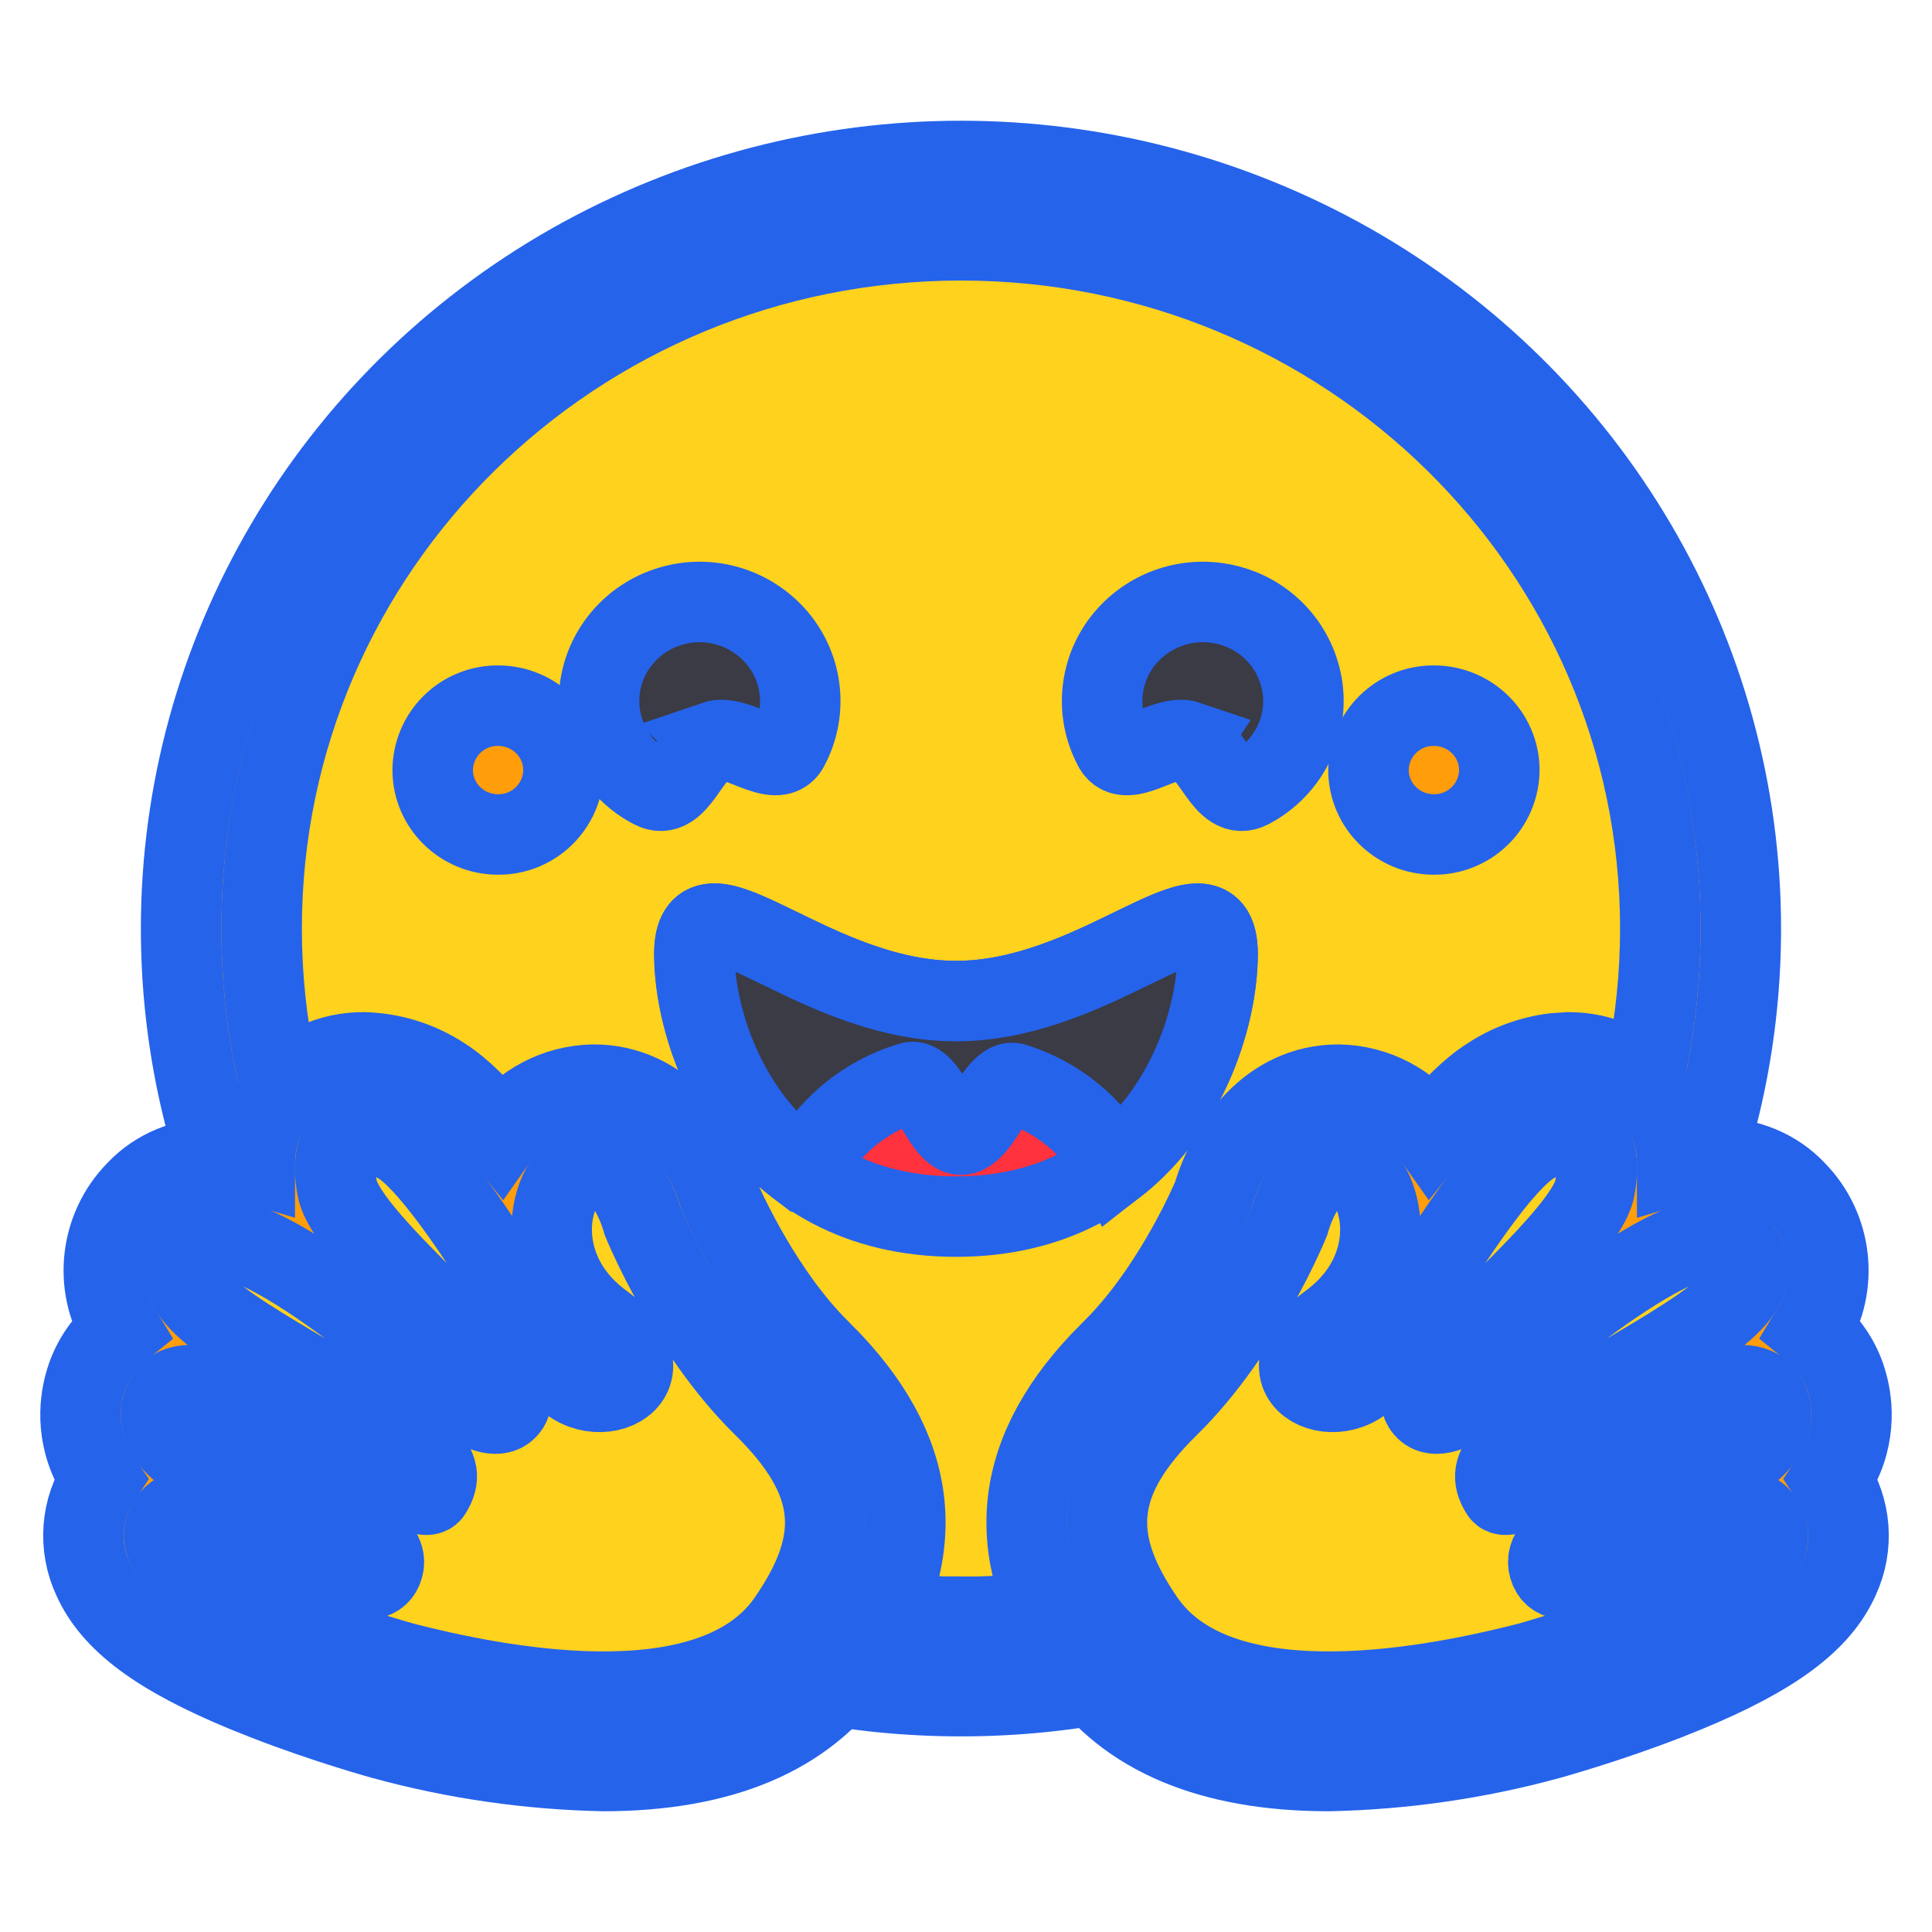
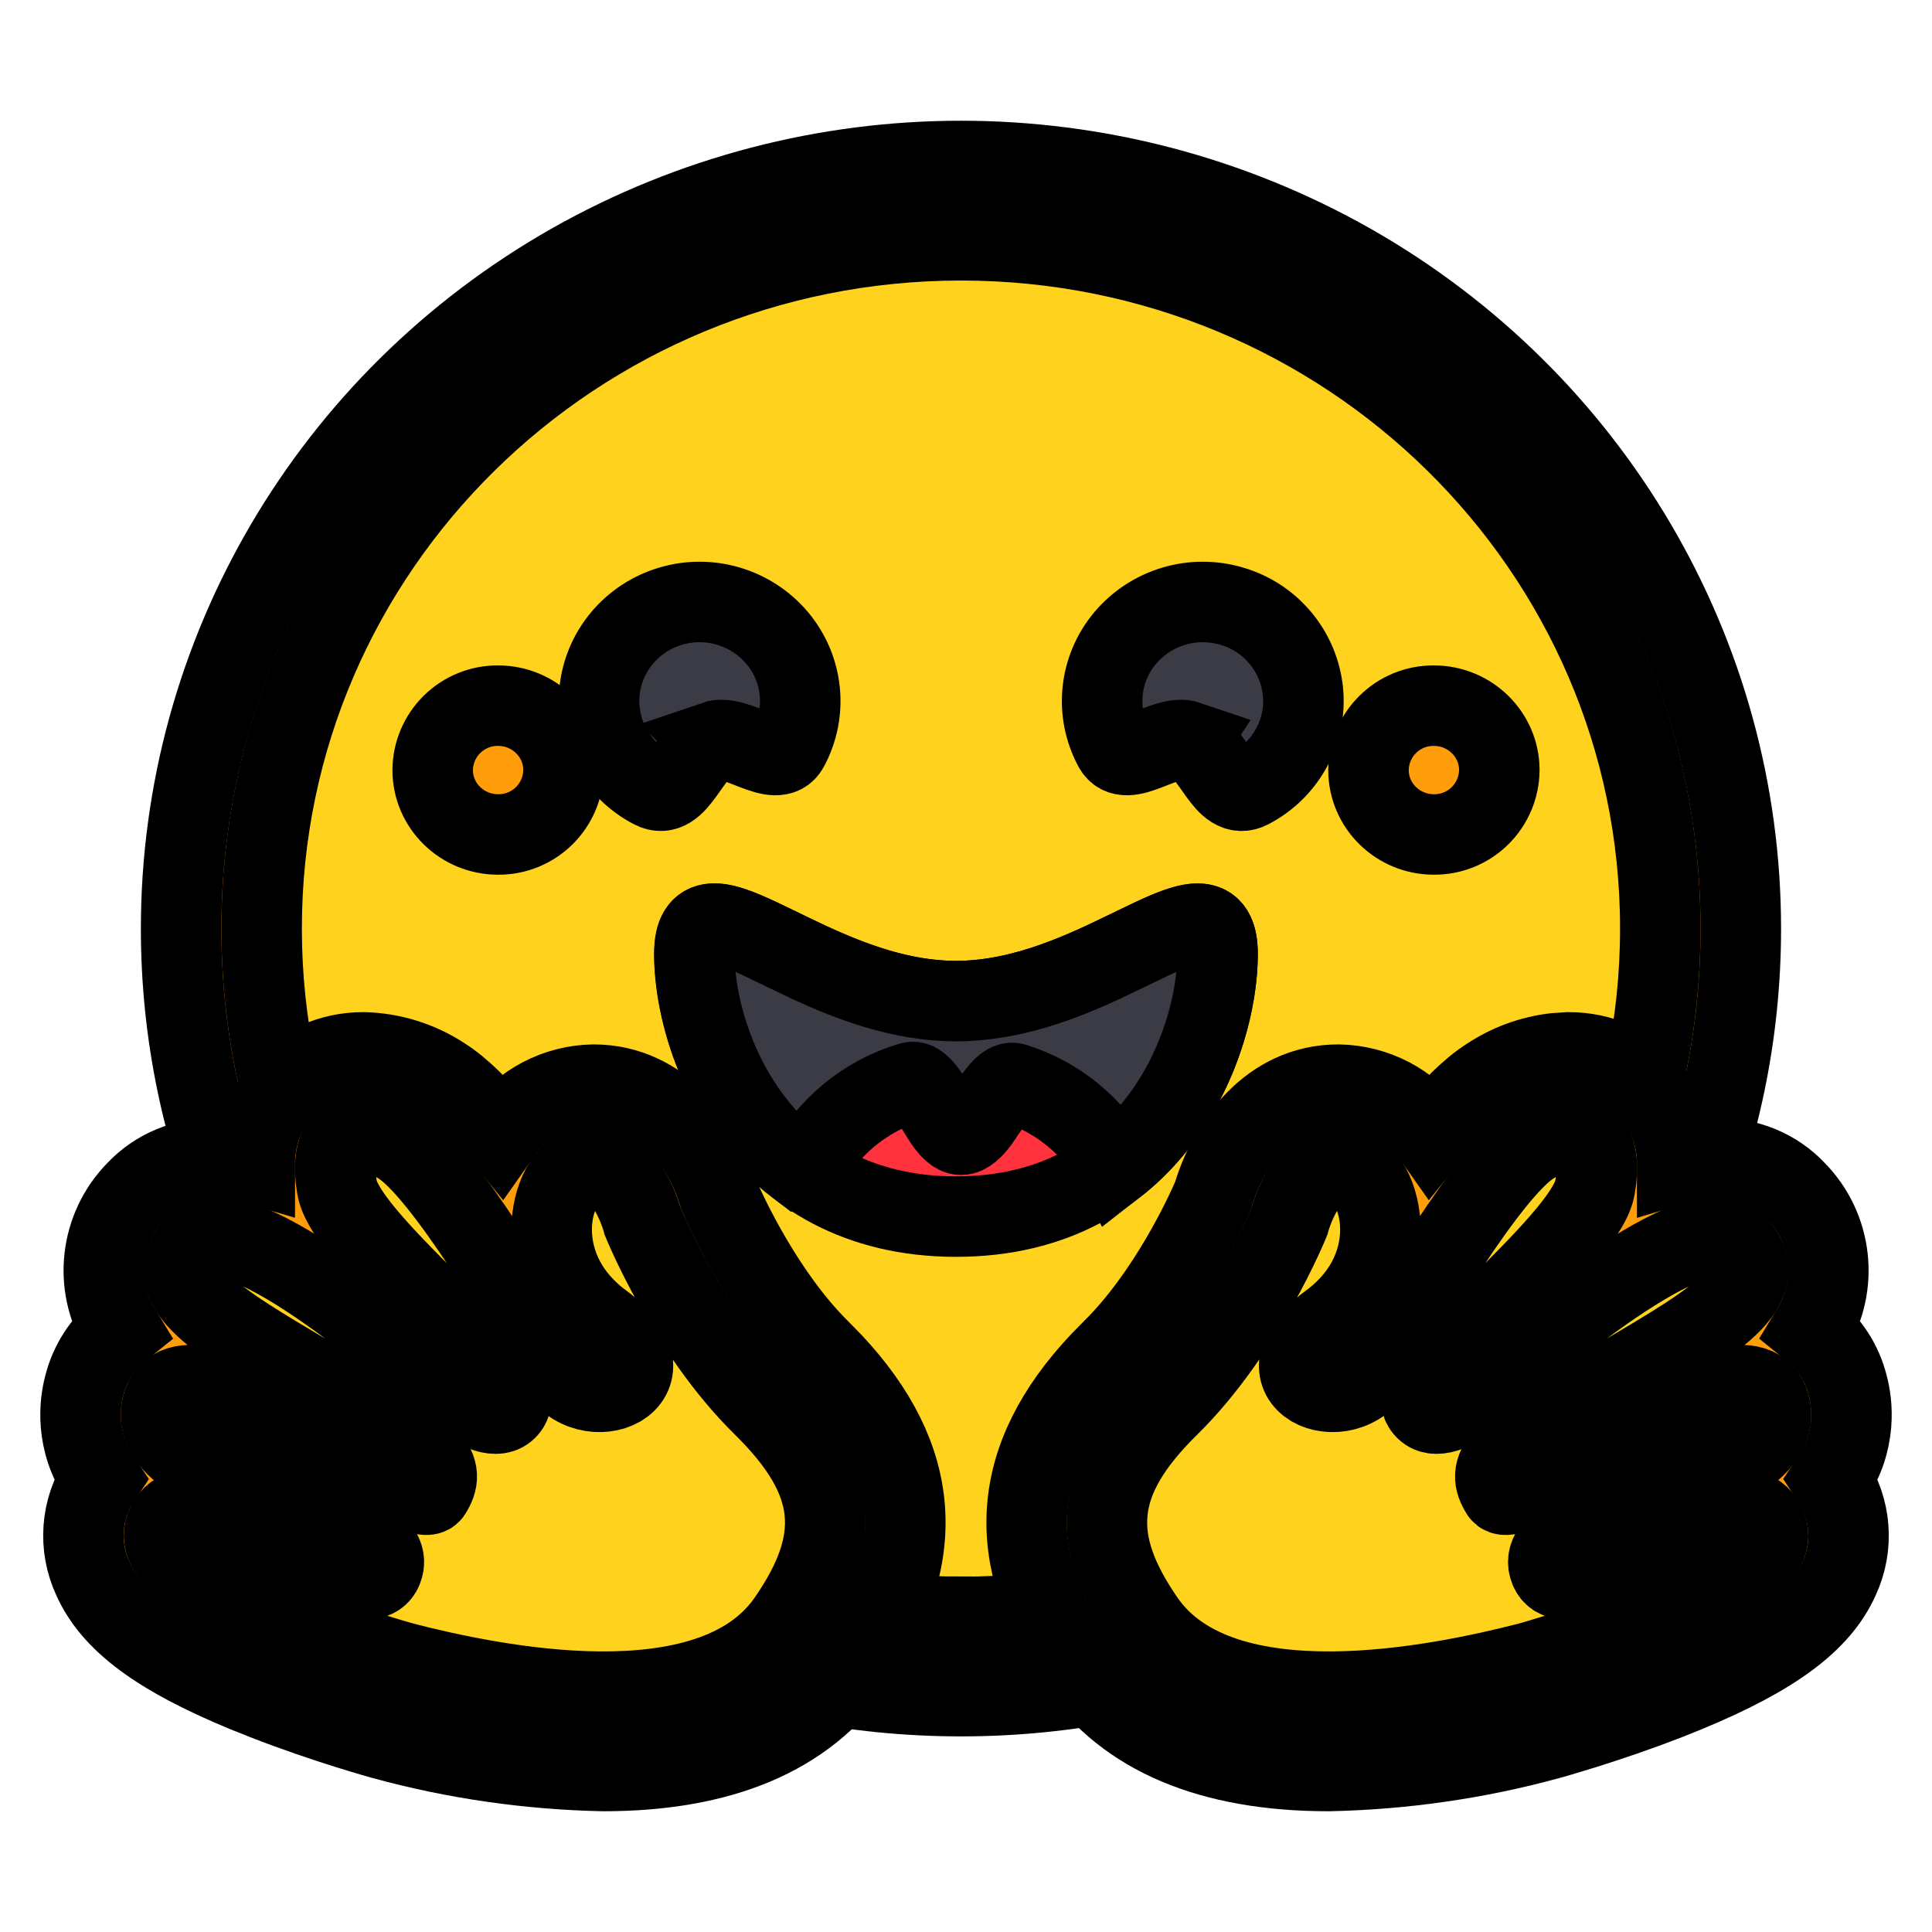
- <svg xmlns="http://www.w3.org/2000/svg" style="width: 20px; height: 20px; color: #2563eb;" fill="none" stroke="currentColor" viewBox="0 0 24 24">
+ <svg xmlns="http://www.w3.org/2000/svg" style="width: 20px; height: 20px" fill="none" stroke="currentColor" viewBox="0 0 24 24">
  <path d="M2.25 11.535c0-3.407 1.847-6.554 4.844-8.258a9.822 9.822 0 019.687 0c2.997 1.704 4.844 4.851 4.844 8.258 0 5.266-4.337 9.535-9.687 9.535S2.25 16.8 2.25 11.535z" fill="#FF9D0B" />
  <path d="M11.938 20.086c4.797 0 8.687-3.829 8.687-8.551 0-4.722-3.89-8.55-8.687-8.55-4.798 0-8.688 3.828-8.688 8.55 0 4.722 3.89 8.55 8.688 8.55z" fill="#FFD21E" />
  <path d="M11.875 15.113c2.457 0 3.25-2.156 3.25-3.263 0-.576-.393-.394-1.023-.089-.582.283-1.365.675-2.224.675-1.798 0-3.25-1.693-3.25-.586 0 1.107.79 3.263 3.25 3.263h-.003z" fill="#FF323D" />
  <path d="M14.76 9.21c.32.108.445.753.767.585.447-.233.707-.708.659-1.204a1.235 1.235 0 00-.879-1.059 1.262 1.262 0 00-1.33.394c-.322.384-.377.92-.14 1.36.153.283.638-.177.925-.079l-.002.003zm-5.887 0c-.32.108-.448.753-.768.585a1.226 1.226 0 01-.658-1.204c.048-.495.395-.913.878-1.059a1.262 1.262 0 011.33.394c.322.384.377.92.14 1.36-.152.283-.64-.177-.925-.079l.003.003zm1.12 5.34a2.166 2.166 0 011.325-1.106c.07-.02.144.06.219.171l.192.306c.069.1.139.175.209.175.074 0 .15-.074.223-.172l.205-.302c.08-.11.157-.188.234-.165.537.168.986.536 1.25 1.026.932-.724 1.275-1.905 1.275-2.633 0-.508-.306-.426-.81-.19l-.616.296c-.52.24-1.148.48-1.824.48-.676 0-1.302-.24-1.823-.48l-.589-.283c-.52-.248-.838-.342-.838.177 0 .703.32 1.831 1.187 2.56l.18.14z" fill="#3A3B45" />
  <path d="M17.812 10.366a.806.806 0 00.813-.8c0-.441-.364-.8-.813-.8a.806.806 0 00-.812.8c0 .442.364.8.812.8zm-11.624 0a.806.806 0 00.812-.8c0-.441-.364-.8-.812-.8a.806.806 0 00-.813.8c0 .442.364.8.813.8zM4.515 13.073c-.405 0-.765.162-1.017.46a1.455 1.455 0 00-.333.925 1.801 1.801 0 00-.485-.074c-.387 0-.737.146-.985.409a1.41 1.41 0 00-.2 1.722 1.302 1.302 0 00-.447.694c-.06.222-.12.69.2 1.166a1.267 1.267 0 00-.093 1.236c.238.533.81.958 1.89 1.405l.24.096c.768.3 1.473.492 1.478.494.89.243 1.808.375 2.732.394 1.465 0 2.513-.443 3.115-1.314.93-1.342.842-2.575-.274-3.763l-.151-.154c-.692-.684-1.155-1.69-1.25-1.912-.195-.655-.71-1.383-1.562-1.383-.46.007-.889.233-1.15.605-.25-.31-.495-.553-.715-.694a1.87 1.87 0 00-.993-.312zm14.97 0c.405 0 .767.162 1.017.46.216.262.333.588.333.925.158-.047.322-.071.487-.074.388 0 .738.146.985.409a1.41 1.41 0 01.2 1.722c.22.178.377.422.445.694.06.222.12.69-.2 1.166.244.37.279.836.093 1.236-.238.533-.81.958-1.889 1.405l-.239.096c-.77.3-1.475.492-1.48.494-.89.243-1.808.375-2.732.394-1.465 0-2.513-.443-3.115-1.314-.93-1.342-.842-2.575.274-3.763l.151-.154c.695-.684 1.157-1.69 1.252-1.912.195-.655.708-1.383 1.56-1.383.46.007.889.233 1.15.605.25-.31.495-.553.718-.694.244-.162.523-.265.814-.3l.176-.012z" fill="#FF9D0B" />
  <path d="M9.785 20.132c.688-.994.638-1.74-.305-2.667-.945-.928-1.495-2.288-1.495-2.288s-.205-.788-.672-.714c-.468.074-.81 1.25.17 1.971.977.721-.195 1.21-.573.534-.375-.677-1.405-2.416-1.94-2.751-.532-.332-.907-.148-.782.541.125.687 2.357 2.35 2.14 2.707-.218.362-.983-.42-.983-.42S2.953 14.9 2.43 15.46c-.52.558.398 1.026 1.7 1.803 1.308.778 1.41.985 1.225 1.28-.187.295-3.07-2.1-3.34-1.083-.27 1.011 2.943 1.304 2.745 2.006-.2.7-2.265-1.324-2.685-.537-.425.79 2.913 1.718 2.94 1.725 1.075.276 3.813.859 4.77-.522zm4.432 0c-.687-.994-.64-1.74.305-2.667.943-.928 1.493-2.288 1.493-2.288s.205-.788.675-.714c.465.074.807 1.25-.17 1.971-.98.721.195 1.21.57.534.377-.677 1.407-2.416 1.94-2.751.532-.332.91-.148.782.541-.125.687-2.355 2.35-2.137 2.707.215.362.98-.42.98-.42S21.05 14.9 21.57 15.46c.52.558-.395 1.026-1.7 1.803-1.308.778-1.408.985-1.225 1.28.187.295 3.07-2.1 3.34-1.083.27 1.011-2.94 1.304-2.743 2.006.2.7 2.263-1.324 2.685-.537.423.79-2.912 1.718-2.94 1.725-1.077.276-3.815.859-4.77-.522z" fill="#FFD21E" />
</svg>
